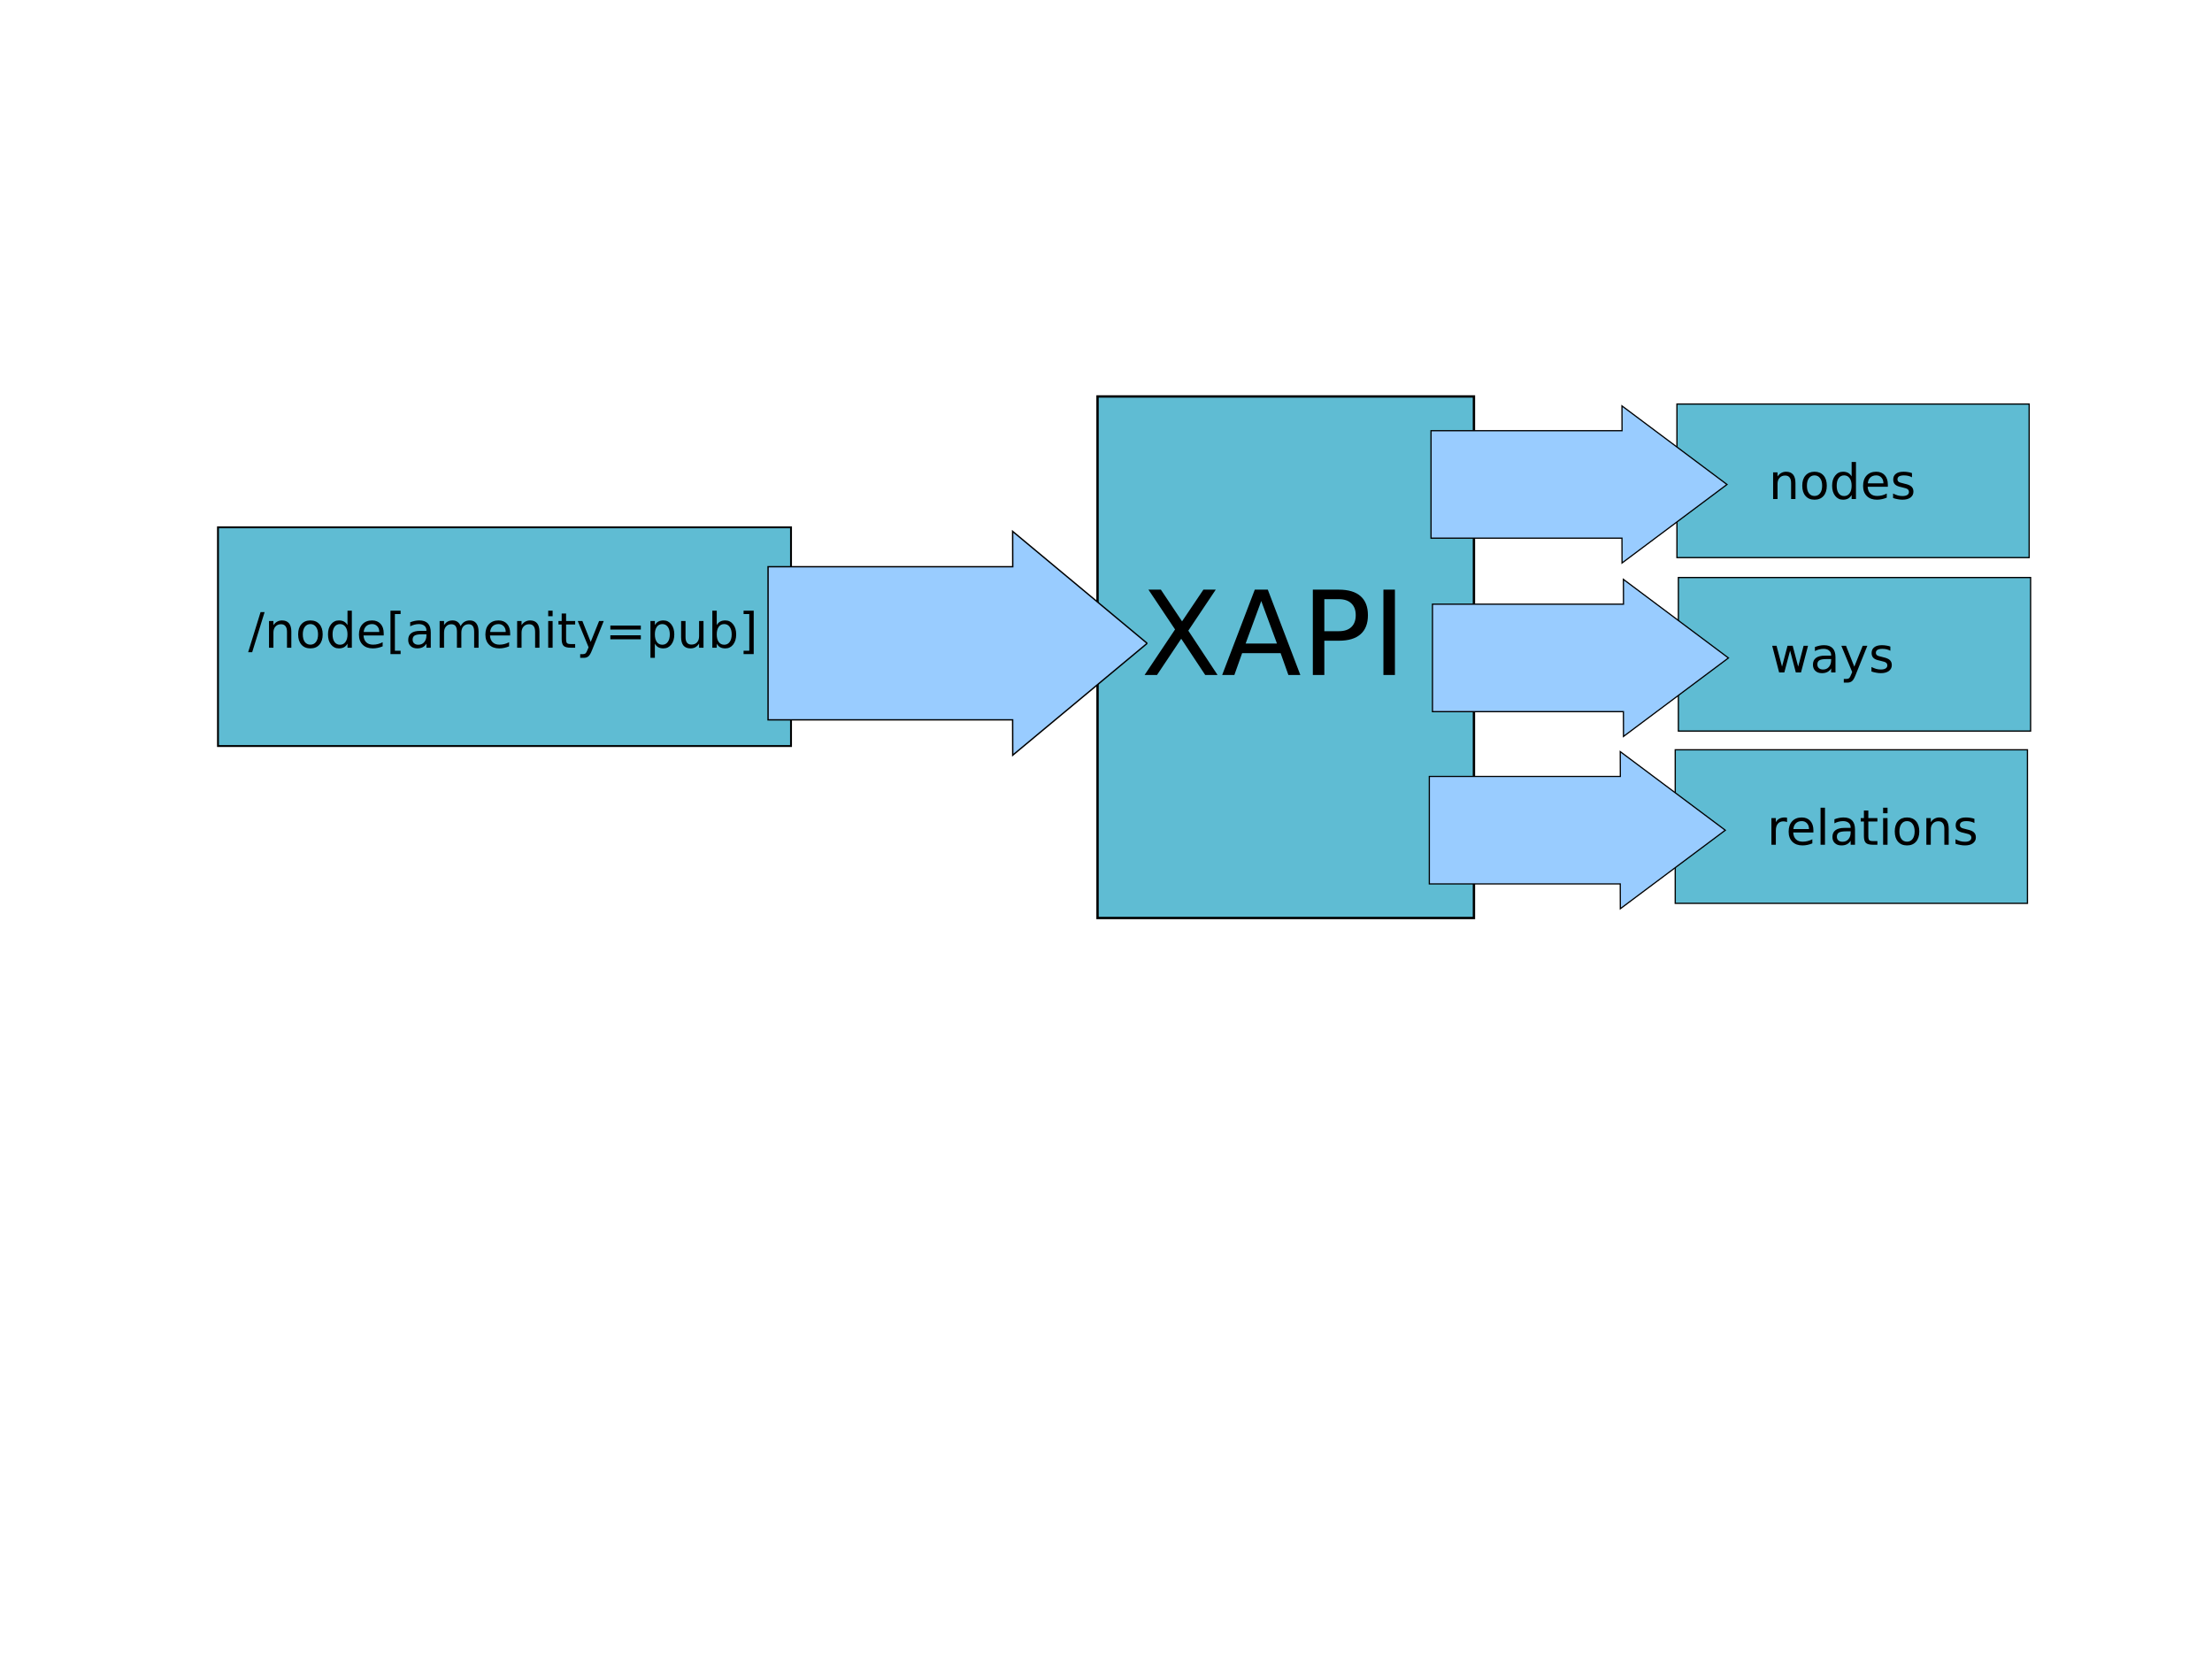
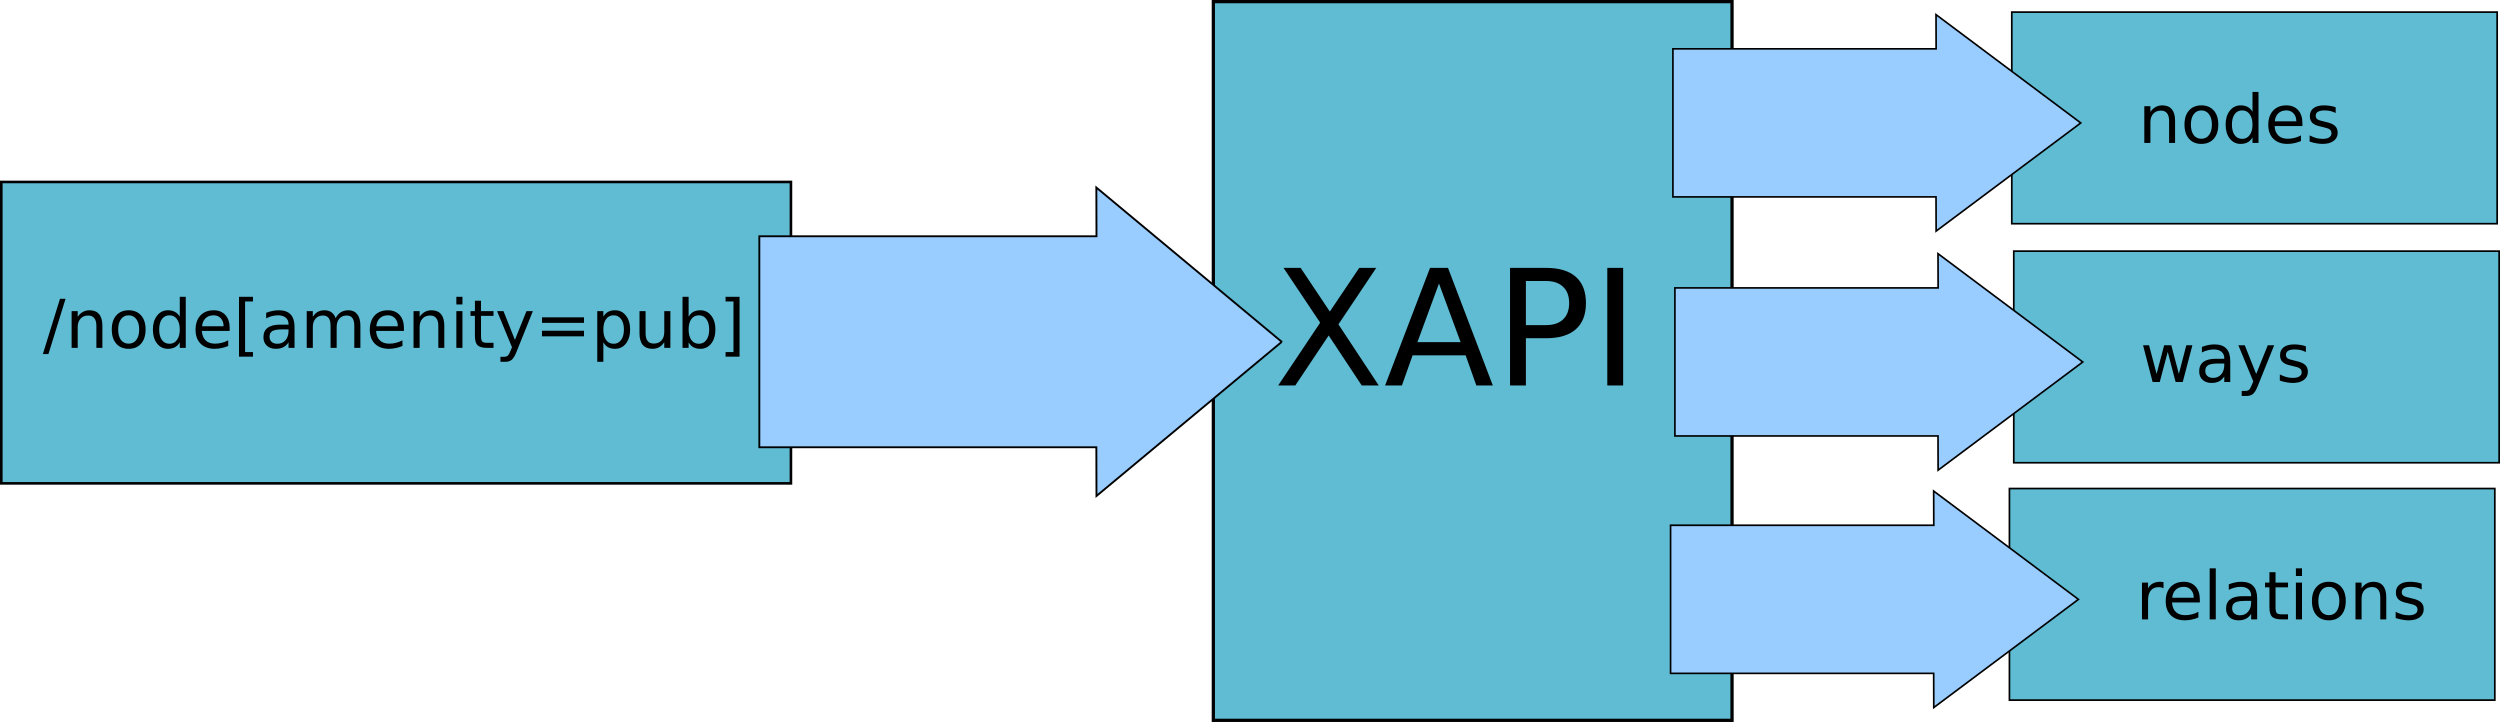
- <svg xmlns="http://www.w3.org/2000/svg" width="453.543" height="340.157" id="svg2" version="1.0">
+ <svg xmlns="http://www.w3.org/2000/svg" width="371.976" height="107.422" id="svg2" version="1.0">
  <defs id="defs4" />
-   <g id="layer1" transform="translate(4.149475e-6,-698.0315)">
+   <g id="layer1" transform="translate(-44.50149,-779.0769)">
    <rect style="fill:#5fbcd3;fill-opacity:1;fill-rule:nonzero;stroke:#000000;stroke-width:0.485;stroke-miterlimit:4;stroke-opacity:1;stroke-dasharray:none" id="rect2995" width="77.176" height="106.937" x="225.035" y="779.319" />
    <text xml:space="preserve" style="font-size:10px;font-style:normal;font-weight:normal;line-height:125%;letter-spacing:0px;word-spacing:0px;fill:#000000;fill-opacity:1;stroke:none;font-family:Bitstream Vera Sans" x="233.959" y="836.433" id="text3765">
      <tspan id="tspan3767" x="233.959" y="836.433" style="font-size:24px">XAPI</tspan>
    </text>
    <text xml:space="preserve" style="font-size:10px;font-style:normal;font-weight:normal;line-height:125%;letter-spacing:0px;word-spacing:0px;fill:#000000;fill-opacity:1;stroke:none;font-family:Bitstream Vera Sans" x="319.627" y="832.494" id="text3842">
      <tspan id="tspan3844" x="319.627" y="832.494">ways</tspan>
    </text>
    <text xml:space="preserve" style="font-size:10px;font-style:normal;font-weight:normal;line-height:125%;letter-spacing:0px;word-spacing:0px;fill:#000000;fill-opacity:1;stroke:none;font-family:Bitstream Vera Sans" x="310.438" y="869.836" id="text3846">
      <tspan id="tspan3848" x="310.438" y="869.836">relations</tspan>
    </text>
    <rect style="fill:#5fbcd3;fill-opacity:1;fill-rule:nonzero;stroke:#000000;stroke-width:0.388;stroke-miterlimit:4;stroke-opacity:1;stroke-dasharray:none" id="rect2995-4" width="117.491" height="44.846" x="44.695" y="806.15" />
    <path style="fill:#99ccff;fill-opacity:1;fill-rule:nonzero;stroke:#000000;stroke-width:0.283;stroke-linejoin:miter;stroke-miterlimit:4;stroke-opacity:1;stroke-dasharray:none;stroke-dashoffset:0" d="m 235.215,829.941 -27.587,-22.961 c 0.014,4.136 0.013,4.469 0.02,7.249 l -50.166,0 0,31.395 50.145,0 c 0.006,2.78 0.008,3.106 0.02,7.249 l 27.567,-22.933 z" id="rect3902" />
    <text xml:space="preserve" style="font-size:10px;font-style:normal;font-weight:normal;line-height:125%;letter-spacing:0px;word-spacing:0px;fill:#000000;fill-opacity:1;stroke:none;font-family:Bitstream Vera Sans" x="50.879" y="830.835" id="text3773">
      <tspan id="tspan3775" x="50.879" y="830.835" style="font-size:10px">/node[amenity=pub]</tspan>
    </text>
    <rect style="fill:#5fbcd3;fill-opacity:1;fill-rule:nonzero;stroke:#000000;stroke-width:0.255;stroke-miterlimit:4;stroke-opacity:1;stroke-dasharray:none" id="rect2995-4-0" width="72.219" height="31.484" x="343.836" y="780.877" />
    <path style="fill:#99ccff;fill-opacity:1;fill-rule:nonzero;stroke:#000000;stroke-width:0.25;stroke-linejoin:miter;stroke-miterlimit:4;stroke-opacity:1;stroke-dasharray:none;stroke-dashoffset:0" d="m 354.1,797.37 -21.537,-16.115 c 0.011,2.902 0.01,3.136 0.016,5.088 l -39.164,0 0,22.034 39.148,0 c 0.005,1.951 0.006,2.18 0.016,5.088 l 21.521,-16.095 z" id="rect3902-3" />
    <text xml:space="preserve" style="font-size:10px;font-style:normal;font-weight:normal;line-height:125%;letter-spacing:0px;word-spacing:0px;fill:#000000;fill-opacity:1;stroke:none;font-family:Bitstream Vera Sans" x="362.65" y="800.347" id="text3838">
      <tspan id="tspan3840" x="362.65" y="800.347">nodes</tspan>
    </text>
    <rect style="fill:#5fbcd3;fill-opacity:1;fill-rule:nonzero;stroke:#000000;stroke-width:0.255;stroke-miterlimit:4;stroke-opacity:1;stroke-dasharray:none" id="rect2995-4-0-6" width="72.219" height="31.484" x="344.131" y="816.444" />
    <path style="fill:#99ccff;fill-opacity:1;fill-rule:nonzero;stroke:#000000;stroke-width:0.25;stroke-linejoin:miter;stroke-miterlimit:4;stroke-opacity:1;stroke-dasharray:none;stroke-dashoffset:0" d="M 354.396,832.937 332.859,816.822 c 0.011,2.902 0.01,3.136 0.016,5.088 l -39.164,0 0,22.034 39.148,0 c 0.005,1.951 0.006,2.18 0.016,5.088 l 21.521,-16.095 z" id="rect3902-3-5" />
    <text xml:space="preserve" style="font-size:10px;font-style:normal;font-weight:normal;line-height:125%;letter-spacing:0px;word-spacing:0px;fill:#000000;fill-opacity:1;stroke:none;font-family:Bitstream Vera Sans" x="362.945" y="835.914" id="text3838-7">
      <tspan id="tspan3840-1" x="362.945" y="835.914">ways</tspan>
    </text>
    <rect style="fill:#5fbcd3;fill-opacity:1;fill-rule:nonzero;stroke:#000000;stroke-width:0.255;stroke-miterlimit:4;stroke-opacity:1;stroke-dasharray:none" id="rect2995-4-0-6-3" width="72.219" height="31.484" x="343.486" y="851.765" />
    <path style="fill:#99ccff;fill-opacity:1;fill-rule:nonzero;stroke:#000000;stroke-width:0.25;stroke-linejoin:miter;stroke-miterlimit:4;stroke-opacity:1;stroke-dasharray:none;stroke-dashoffset:0" d="m 353.75,868.258 -21.537,-16.115 c 0.011,2.902 0.01,3.136 0.016,5.088 l -39.164,0 0,22.034 39.148,0 c 0.005,1.951 0.006,2.18 0.016,5.088 l 21.521,-16.095 z" id="rect3902-3-5-3" />
    <text xml:space="preserve" style="font-size:10px;font-style:normal;font-weight:normal;line-height:125%;letter-spacing:0px;word-spacing:0px;fill:#000000;fill-opacity:1;stroke:none;font-family:Bitstream Vera Sans" x="362.3" y="871.235" id="text3838-7-8">
      <tspan id="tspan3840-1-5" x="362.3" y="871.235">relations</tspan>
    </text>
  </g>
</svg>
